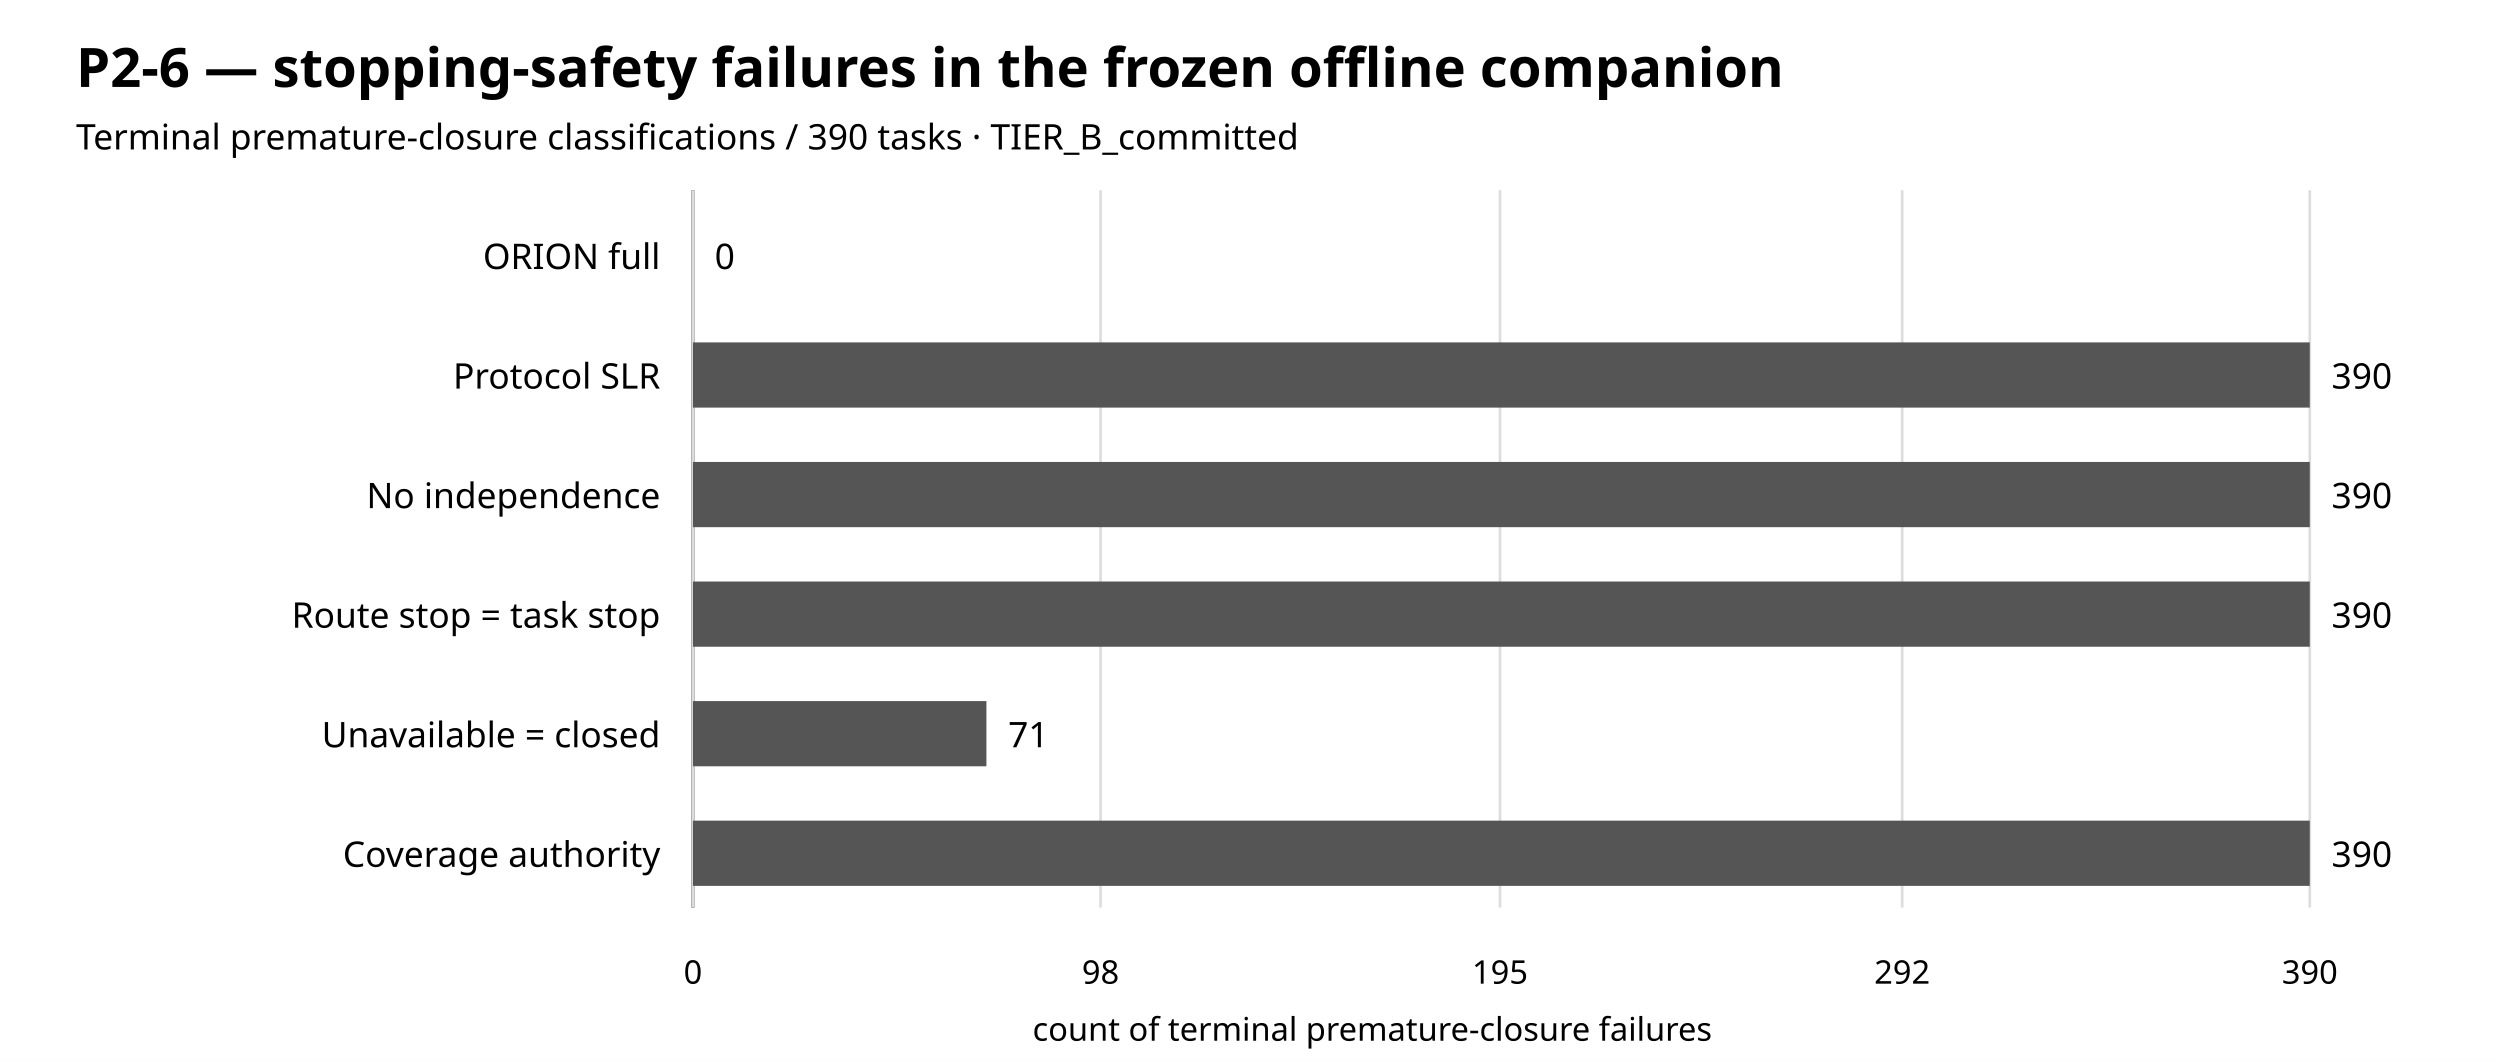
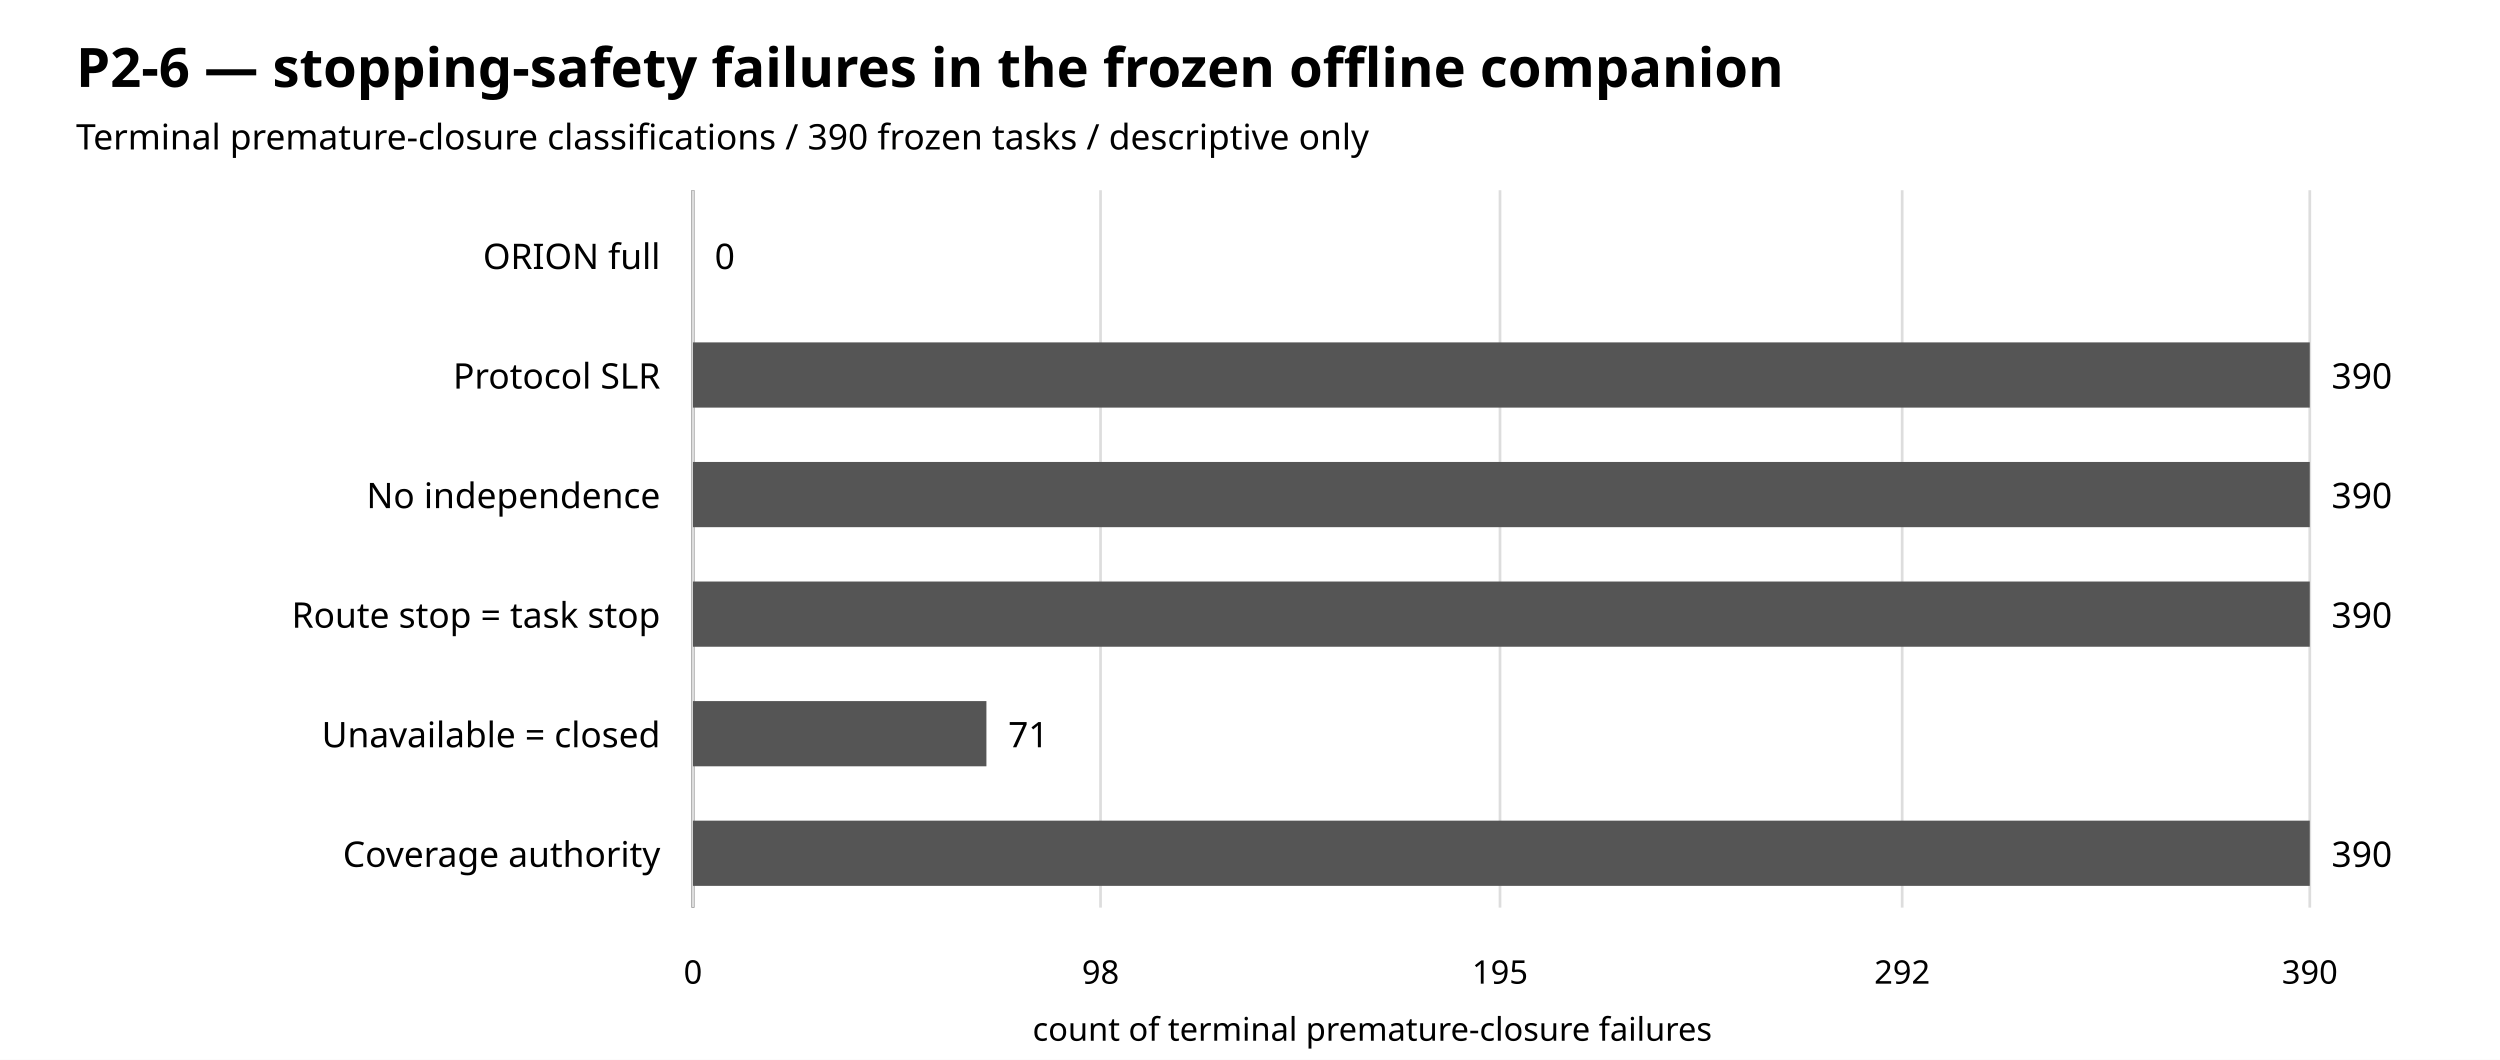
<svg xmlns="http://www.w3.org/2000/svg" width="920" height="390" viewBox="0 0 920 390">
  <rect width="100%" height="100%" fill="white" />
  <text x="28" y="32" font-family="sans-serif" font-size="20" font-weight="700">P2-6 — stopping-safety failures in the frozen offline companion</text>
-   <text x="28" y="55" font-family="sans-serif" font-size="13">Terminal premature-closure classifications / 390 tasks · TIER_B_committed</text>
+   <text x="28" y="55" font-family="sans-serif" font-size="13">Terminal premature-closure classifications / 390 frozen tasks / descriptive only</text>
  <line x1="255" y1="70" x2="255" y2="334" stroke="black" />
  <line x1="255" y1="70" x2="255" y2="334" stroke="#dddddd" />
  <text x="255" y="362" text-anchor="middle" font-family="sans-serif" font-size="12">0</text>
  <line x1="405" y1="70" x2="405" y2="334" stroke="#dddddd" />
  <text x="405" y="362" text-anchor="middle" font-family="sans-serif" font-size="12">98</text>
  <line x1="552" y1="70" x2="552" y2="334" stroke="#dddddd" />
  <text x="552" y="362" text-anchor="middle" font-family="sans-serif" font-size="12">195</text>
  <line x1="700" y1="70" x2="700" y2="334" stroke="#dddddd" />
  <text x="700" y="362" text-anchor="middle" font-family="sans-serif" font-size="12">292</text>
  <line x1="850" y1="70" x2="850" y2="334" stroke="#dddddd" />
  <text x="850" y="362" text-anchor="middle" font-family="sans-serif" font-size="12">390</text>
  <text x="243" y="99" text-anchor="end" font-family="sans-serif" font-size="13">ORION full</text>
  <rect x="255" y="82" width="0" height="24" fill="#555555" />
  <text x="263" y="99" font-family="sans-serif" font-size="13">0</text>
  <text x="243" y="143" text-anchor="end" font-family="sans-serif" font-size="13">Protocol SLR</text>
  <rect x="255" y="126" width="595" height="24" fill="#555555" />
  <text x="858" y="143" font-family="sans-serif" font-size="13">390</text>
  <text x="243" y="187" text-anchor="end" font-family="sans-serif" font-size="13">No independence</text>
  <rect x="255" y="170" width="595" height="24" fill="#555555" />
  <text x="858" y="187" font-family="sans-serif" font-size="13">390</text>
  <text x="243" y="231" text-anchor="end" font-family="sans-serif" font-size="13">Route stop = task stop</text>
  <rect x="255" y="214" width="595" height="24" fill="#555555" />
  <text x="858" y="231" font-family="sans-serif" font-size="13">390</text>
  <text x="243" y="275" text-anchor="end" font-family="sans-serif" font-size="13">Unavailable = closed</text>
  <rect x="255" y="258" width="108" height="24" fill="#555555" />
  <text x="371" y="275" font-family="sans-serif" font-size="13">71</text>
  <text x="243" y="319" text-anchor="end" font-family="sans-serif" font-size="13">Coverage authority</text>
  <rect x="255" y="302" width="595" height="24" fill="#555555" />
  <text x="858" y="319" font-family="sans-serif" font-size="13">390</text>
  <text x="505" y="383" text-anchor="middle" font-family="sans-serif" font-size="12">count of terminal premature-closure failures</text>
</svg>
